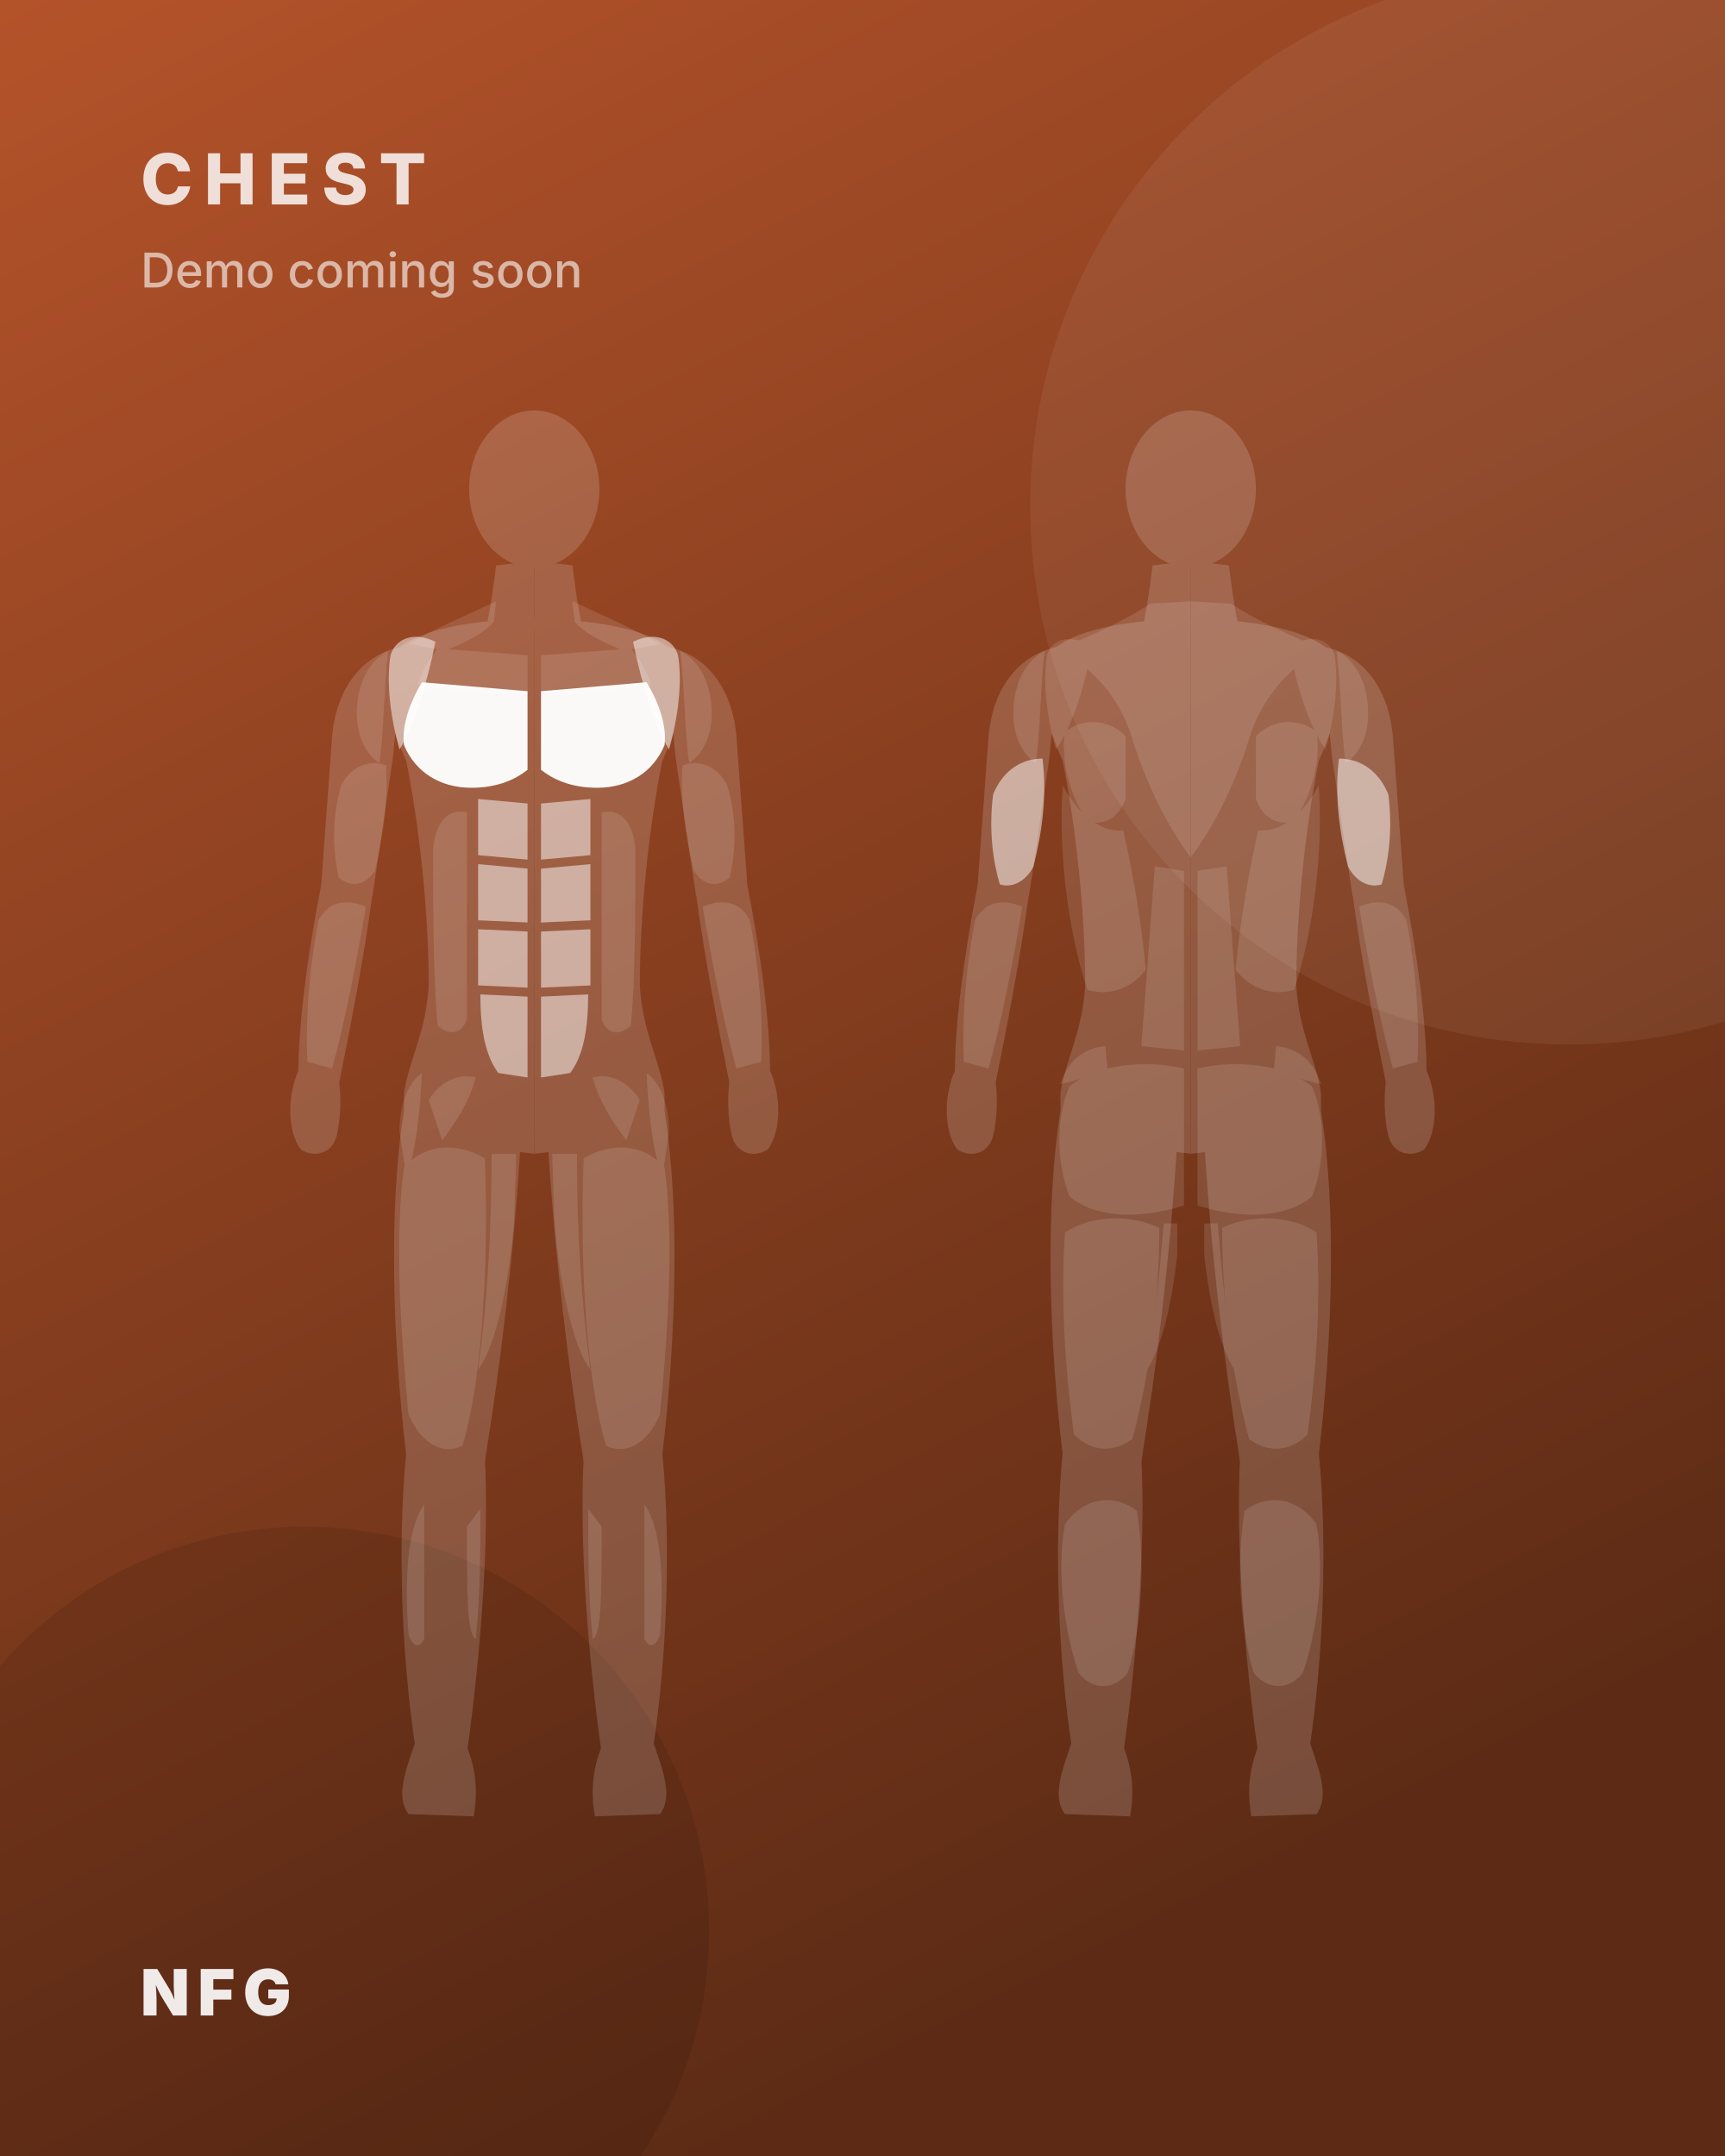
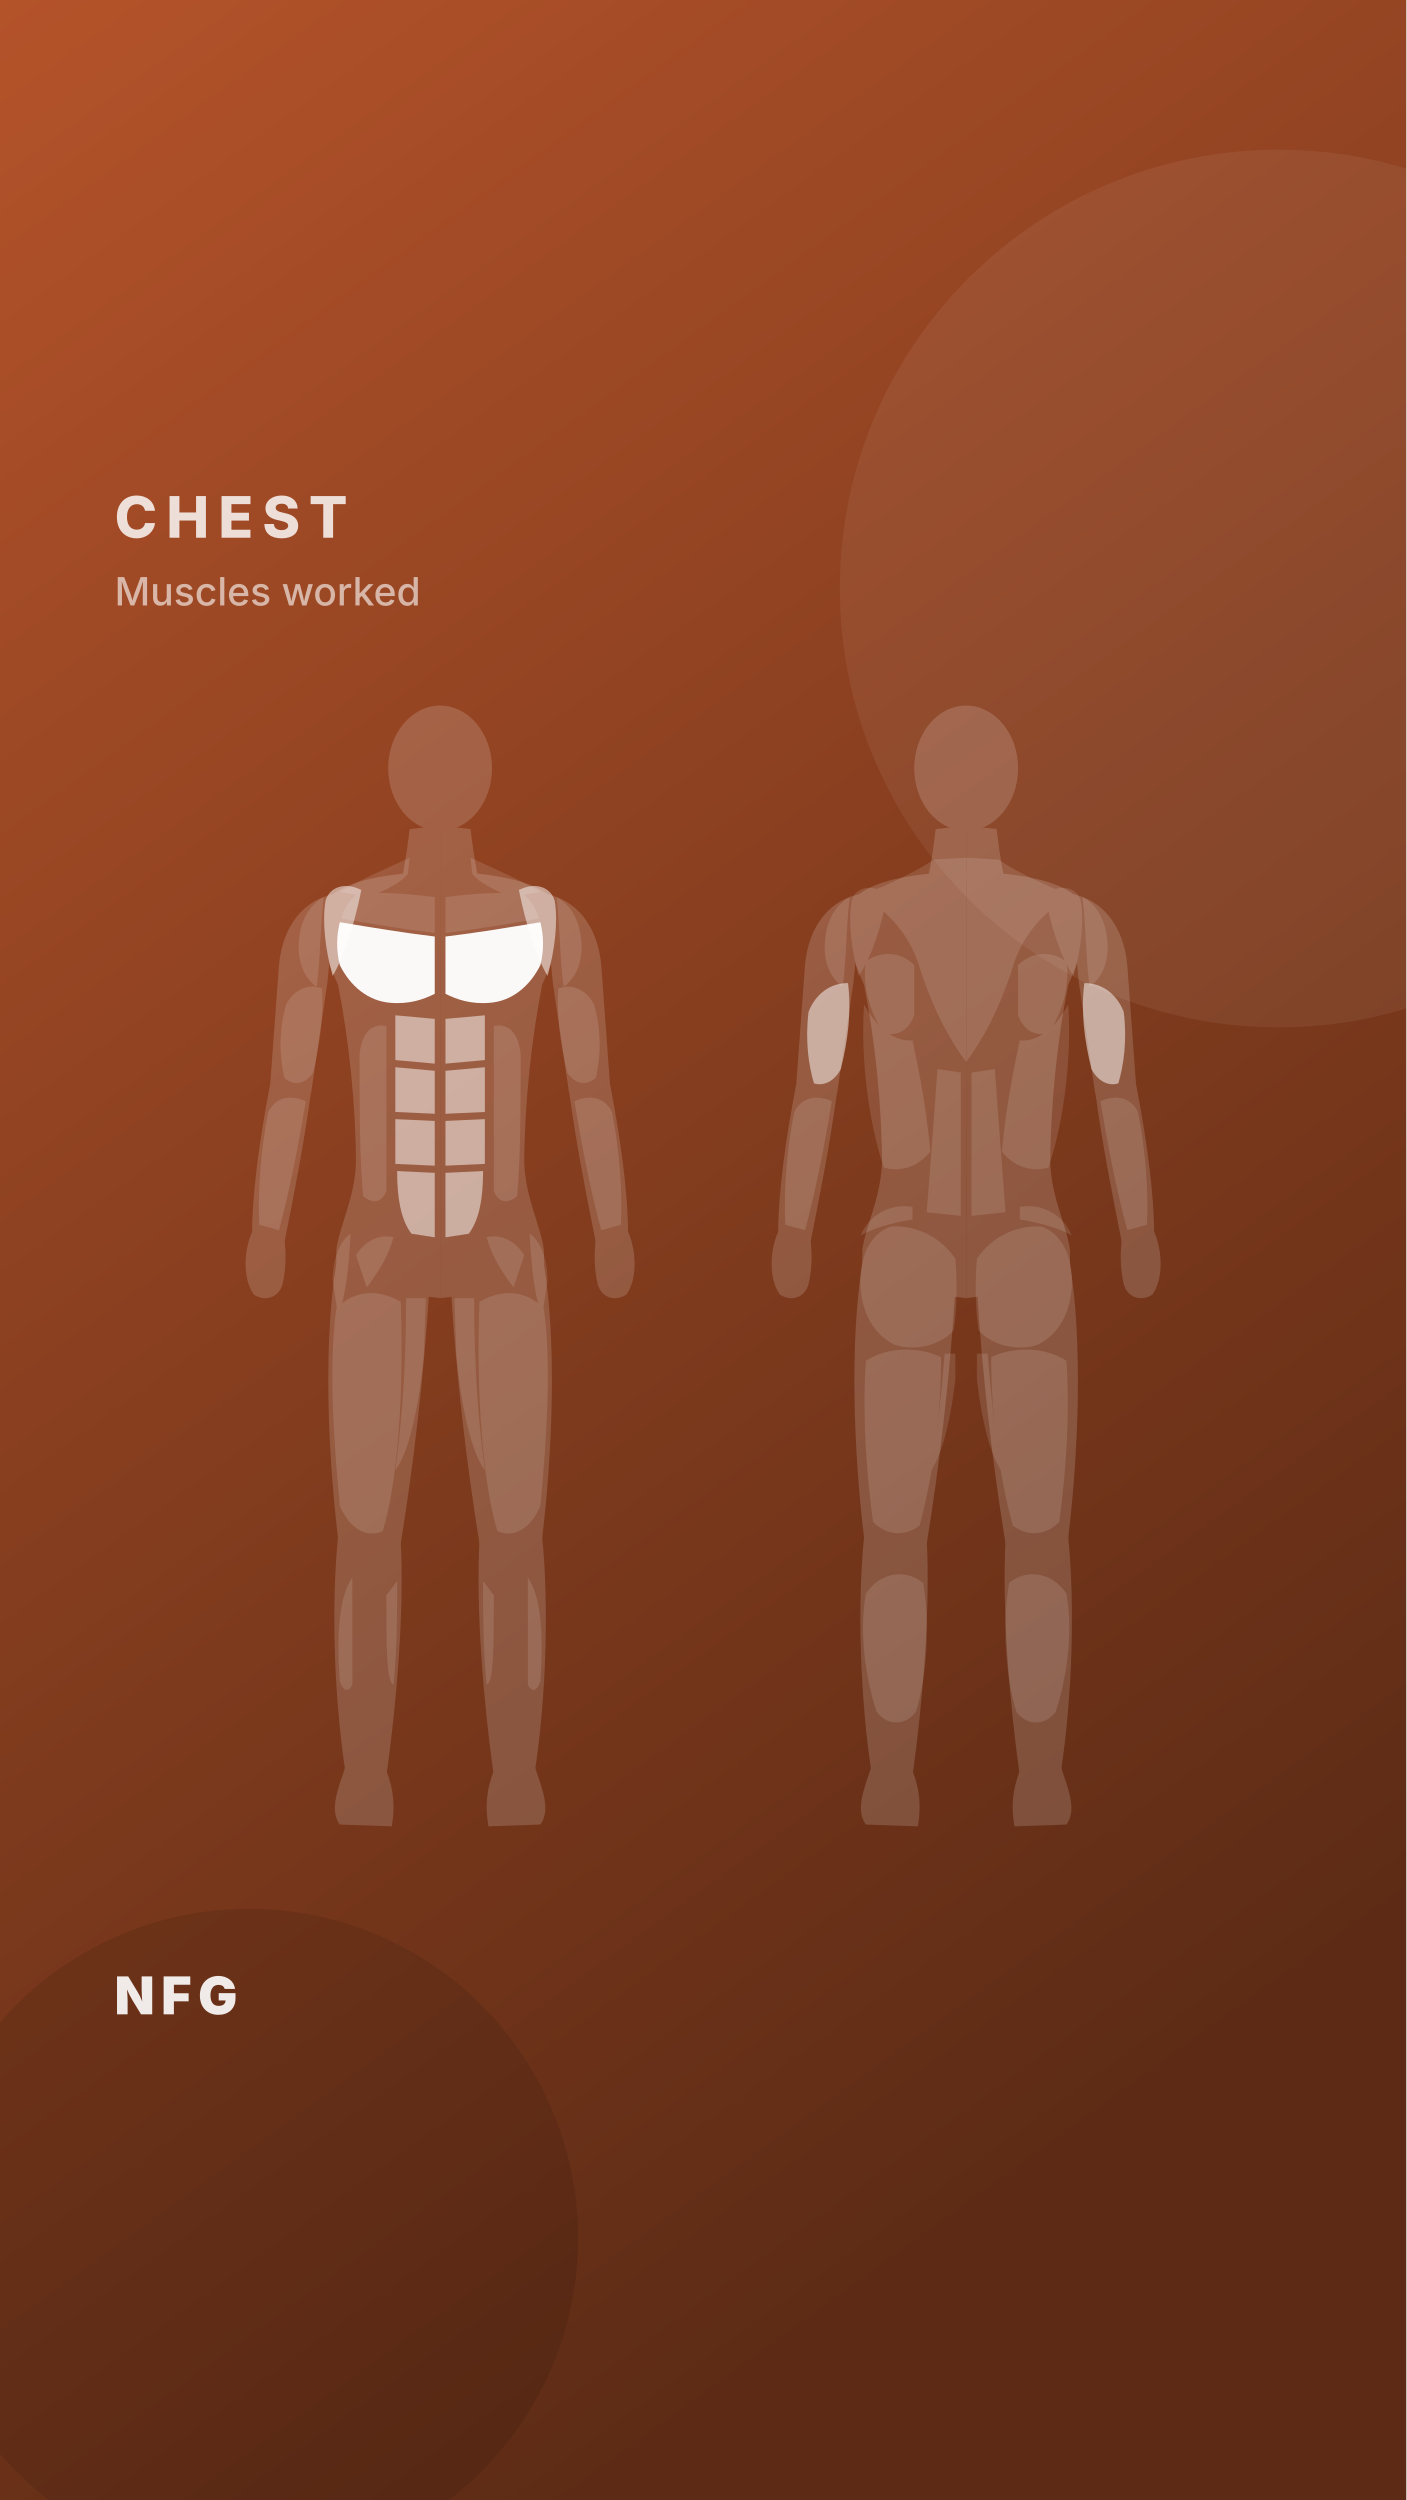
- <svg xmlns="http://www.w3.org/2000/svg" viewBox="0 0 1080 1350" width="1080" height="1350" role="img" aria-label="Incline Push-Up: muscles worked (placeholder image)">
+ <svg xmlns="http://www.w3.org/2000/svg" viewBox="0 0 1080 1920" width="1080" height="1920" role="img" aria-label="Incline Push-Up: muscles worked">
  <defs>
    <linearGradient id="bg" x1="0" y1="0" x2="0.4" y2="1">
      <stop offset="0" stop-color="#B4532A" />
      <stop offset="1" stop-color="#5D2B15" />
    </linearGradient>
  </defs>
-   <rect width="1080" height="1350" fill="url(#bg)" />
-   <circle cx="982" cy="317" r="337" fill="#FFFFFF" fill-opacity="0.06" />
-   <circle cx="191" cy="1209" r="253" fill="#000000" fill-opacity="0.10" />
-   <g transform="translate(334.5,250.0) scale(1.4062)">
+   <rect width="1080" height="1920" fill="url(#bg)" />
+   <circle cx="982" cy="452" r="337" fill="#FFFFFF" fill-opacity="0.06" />
+   <circle cx="191" cy="1719" r="253" fill="#000000" fill-opacity="0.10" />
+   <g transform="translate(338.0,535.0) scale(1.375)">
    <g opacity="0.16">
      <ellipse cx="0" cy="40" rx="29" ry="35" fill="#FFFFFF" />
      <path d="M0,72 L17,74 C18,82 19,90 21,100 L0,102 Z" fill="#FFFFFF" />
      <path d="M0,72 L17,74 C18,82 19,90 21,100 L0,102 Z" fill="#FFFFFF" transform="scale(-1,1)" />
      <path d="M0,98 L22,99 C40,101 55,105 63,113 C70,121 66,141 57,161 C51,191 47,229 47,261 C48,281 56,295 58,309 L58,322 C40,330 18,334 0,336 Z" fill="#FFFFFF" />
      <path d="M0,98 L22,99 C40,101 55,105 63,113 C70,121 66,141 57,161 C51,191 47,229 47,261 C48,281 56,295 58,309 L58,322 C40,330 18,334 0,336 Z" fill="#FFFFFF" transform="scale(-1,1)" />
      <path d="M58,110 C76,113 88,128 90,150 L95,218 C91,227 77,229 72,221 L63,160 Z" fill="#FFFFFF" />
      <path d="M58,110 C76,113 88,128 90,150 L95,218 C91,227 77,229 72,221 L63,160 Z" fill="#FFFFFF" transform="scale(-1,1)" />
      <path d="M72,220 L95,217 C101,248 105,278 105,300 L87,305 C82,280 76,250 72,220 Z" fill="#FFFFFF" />
      <path d="M72,220 L95,217 C101,248 105,278 105,300 L87,305 C82,280 76,250 72,220 Z" fill="#FFFFFF" transform="scale(-1,1)" />
      <path d="M87,303 L105,299 C110,310 110,326 104,334 C98,338 90,336 88,328 C86,320 86,310 87,303 Z" fill="#FFFFFF" />
      <path d="M87,303 L105,299 C110,310 110,326 104,334 C98,338 90,336 88,328 C86,320 86,310 87,303 Z" fill="#FFFFFF" transform="scale(-1,1)" />
      <path d="M6,330 L58,317 C65,360 63,420 57,470 L22,473 C15,430 9,380 6,330 Z" fill="#FFFFFF" />
      <path d="M6,330 L58,317 C65,360 63,420 57,470 L22,473 C15,430 9,380 6,330 Z" fill="#FFFFFF" transform="scale(-1,1)" />
      <path d="M22,471 L57,469 C61,510 59,560 53,600 L30,603 C24,560 20,510 22,471 Z" fill="#FFFFFF" />
      <path d="M22,471 L57,469 C61,510 59,560 53,600 L30,603 C24,560 20,510 22,471 Z" fill="#FFFFFF" transform="scale(-1,1)" />
      <path d="M30,600 L53,598 C57,610 62,622 56,630 L27,631 C25,620 26,610 30,600 Z" fill="#FFFFFF" />
      <path d="M30,600 L53,598 C57,610 62,622 56,630 L27,631 C25,620 26,610 30,600 Z" fill="#FFFFFF" transform="scale(-1,1)" />
    </g>
    <g opacity="0.12">
      <path d="M17,90 C30,96 44,102 56,109 L40,112 C30,108 22,104 18,99 Z" fill="#FFFFFF" />
      <path d="M17,90 C30,96 44,102 56,109 L40,112 C30,108 22,104 18,99 Z" fill="#FFFFFF" transform="scale(-1,1)" />
      <path d="M65,112 C73,116 79,126 79,140 C79,150 75,158 69,162 C67,150 67,128 65,112 Z" fill="#FFFFFF" />
      <path d="M65,112 C73,116 79,126 79,140 C79,150 75,158 69,162 C67,150 67,128 65,112 Z" fill="#FFFFFF" transform="scale(-1,1)" />
-       <path d="M3,114 L43,111 C47,116 50,121 52,127 C36,130 18,131 3,131 Z" fill="#FFFFFF" />
-       <path d="M3,114 L43,111 C47,116 50,121 52,127 C36,130 18,131 3,131 Z" fill="#FFFFFF" transform="scale(-1,1)" />
+       <path d="M3,112 C18,110 34,109 46,110 C51,114 54,119 55,124 C38,127 20,130 3,132 Z" fill="#FFFFFF" />
+       <path d="M3,112 C18,110 34,109 46,110 C51,114 54,119 55,124 C38,127 20,130 3,132 Z" fill="#FFFFFF" transform="scale(-1,1)" />
      <path d="M66,163 C74,160 82,164 86,172 C90,186 90,200 87,213 C81,218 75,216 71,210 C67,194 65,177 66,163 Z" fill="#FFFFFF" />
      <path d="M66,163 C74,160 82,164 86,172 C90,186 90,200 87,213 C81,218 75,216 71,210 C67,194 65,177 66,163 Z" fill="#FFFFFF" transform="scale(-1,1)" />
      <path d="M75,226 C84,222 92,224 96,232 C100,252 102,276 101,295 L90,298 C84,276 79,250 75,226 Z" fill="#FFFFFF" />
      <path d="M75,226 C84,222 92,224 96,232 C100,252 102,276 101,295 L90,298 C84,276 79,250 75,226 Z" fill="#FFFFFF" transform="scale(-1,1)" />
      <path d="M30,184 C38,182 44,188 45,200 C45,230 45,258 43,279 C37,284 32,282 30,276 C30,246 30,214 30,184 Z" fill="#FFFFFF" />
      <path d="M30,184 C38,182 44,188 45,200 C45,230 45,258 43,279 C37,284 32,282 30,276 C30,246 30,214 30,184 Z" fill="#FFFFFF" transform="scale(-1,1)" />
      <path d="M26,302 C34,300 42,304 47,312 L41,330 C35,322 29,313 26,302 Z" fill="#FFFFFF" />
      <path d="M26,302 C34,300 42,304 47,312 L41,330 C35,322 29,313 26,302 Z" fill="#FFFFFF" transform="scale(-1,1)" />
      <path d="M50,300 C56,304 60,314 60,326 L57,346 C53,336 51,320 50,300 Z" fill="#FFFFFF" />
      <path d="M50,300 C56,304 60,314 60,326 L57,346 C53,336 51,320 50,300 Z" fill="#FFFFFF" transform="scale(-1,1)" />
      <path d="M22,338 C34,331 48,331 58,342 C62,372 60,410 56,452 C50,466 40,470 32,466 C24,440 20,390 22,338 Z" fill="#FFFFFF" />
      <path d="M22,338 C34,331 48,331 58,342 C62,372 60,410 56,452 C50,466 40,470 32,466 C24,440 20,390 22,338 Z" fill="#FFFFFF" transform="scale(-1,1)" />
      <path d="M8,336 L19,336 C19,372 21,402 25,432 C17,422 11,392 9,366 Z" fill="#FFFFFF" />
      <path d="M8,336 L19,336 C19,372 21,402 25,432 C17,422 11,392 9,366 Z" fill="#FFFFFF" transform="scale(-1,1)" />
      <path d="M49,492 C56,502 58,522 56,550 C54,556 51,556 49,552 C49,530 49,512 49,492 Z" fill="#FFFFFF" />
      <path d="M49,492 C56,502 58,522 56,550 C54,556 51,556 49,552 C49,530 49,512 49,492 Z" fill="#FFFFFF" transform="scale(-1,1)" />
      <path d="M24,494 C24,512 24,532 26,552 C30,550 30,532 30,502 Z" fill="#FFFFFF" />
      <path d="M24,494 C24,512 24,532 26,552 C30,550 30,532 30,502 Z" fill="#FFFFFF" transform="scale(-1,1)" />
    </g>
    <g opacity="0.5">
      <path d="M44,108 C54,103 62,107 64,114 C66,126 64,142 60,156 C54,146 48,128 44,108 Z" fill="#FFFFFF" />
      <path d="M44,108 C54,103 62,107 64,114 C66,126 64,142 60,156 C54,146 48,128 44,108 Z" fill="#FFFFFF" transform="scale(-1,1)" />
      <path d="M3,180 L25,178 L25,203 L3,205 Z" fill="#FFFFFF" />
      <path d="M3,180 L25,178 L25,203 L3,205 Z" fill="#FFFFFF" transform="scale(-1,1)" />
      <path d="M3,209 L25,207 L25,232 L3,233 Z" fill="#FFFFFF" />
      <path d="M3,209 L25,207 L25,232 L3,233 Z" fill="#FFFFFF" transform="scale(-1,1)" />
      <path d="M3,237 L25,236 L25,261 L3,262 Z" fill="#FFFFFF" />
      <path d="M3,237 L25,236 L25,261 L3,262 Z" fill="#FFFFFF" transform="scale(-1,1)" />
      <path d="M3,266 L24,265 C24,280 22,292 16,300 L3,302 Z" fill="#FFFFFF" />
      <path d="M3,266 L24,265 C24,280 22,292 16,300 L3,302 Z" fill="#FFFFFF" transform="scale(-1,1)" />
    </g>
    <g opacity="0.96">
-       <path d="M3,130 L50,126 C56,136 59,146 58,154 C53,166 42,173 28,173 C16,173 8,169 3,165 Z" fill="#FFFFFF" />
-       <path d="M3,130 L50,126 C56,136 59,146 58,154 C53,166 42,173 28,173 C16,173 8,169 3,165 Z" fill="#FFFFFF" transform="scale(-1,1)" />
+       <path d="M3,134 C20,132 38,129 56,126 C58,134 58,142 56,150 C50,162 40,170 28,171 C17,172 9,169 3,166 Z" fill="#FFFFFF" />
+       <path d="M3,134 C20,132 38,129 56,126 C58,134 58,142 56,150 C50,162 40,170 28,171 C17,172 9,169 3,166 Z" fill="#FFFFFF" transform="scale(-1,1)" />
    </g>
  </g>
-   <g transform="translate(745.5,250.0) scale(1.4062)">
+   <g transform="translate(742.0,535.0) scale(1.375)">
    <g opacity="0.16">
      <ellipse cx="0" cy="40" rx="29" ry="35" fill="#FFFFFF" />
      <path d="M0,72 L17,74 C18,82 19,90 21,100 L0,102 Z" fill="#FFFFFF" />
      <path d="M0,72 L17,74 C18,82 19,90 21,100 L0,102 Z" fill="#FFFFFF" transform="scale(-1,1)" />
      <path d="M0,98 L22,99 C40,101 55,105 63,113 C70,121 66,141 57,161 C51,191 47,229 47,261 C48,281 56,295 58,309 L58,322 C40,330 18,334 0,336 Z" fill="#FFFFFF" />
      <path d="M0,98 L22,99 C40,101 55,105 63,113 C70,121 66,141 57,161 C51,191 47,229 47,261 C48,281 56,295 58,309 L58,322 C40,330 18,334 0,336 Z" fill="#FFFFFF" transform="scale(-1,1)" />
      <path d="M58,110 C76,113 88,128 90,150 L95,218 C91,227 77,229 72,221 L63,160 Z" fill="#FFFFFF" />
      <path d="M58,110 C76,113 88,128 90,150 L95,218 C91,227 77,229 72,221 L63,160 Z" fill="#FFFFFF" transform="scale(-1,1)" />
      <path d="M72,220 L95,217 C101,248 105,278 105,300 L87,305 C82,280 76,250 72,220 Z" fill="#FFFFFF" />
      <path d="M72,220 L95,217 C101,248 105,278 105,300 L87,305 C82,280 76,250 72,220 Z" fill="#FFFFFF" transform="scale(-1,1)" />
      <path d="M87,303 L105,299 C110,310 110,326 104,334 C98,338 90,336 88,328 C86,320 86,310 87,303 Z" fill="#FFFFFF" />
      <path d="M87,303 L105,299 C110,310 110,326 104,334 C98,338 90,336 88,328 C86,320 86,310 87,303 Z" fill="#FFFFFF" transform="scale(-1,1)" />
      <path d="M6,330 L58,317 C65,360 63,420 57,470 L22,473 C15,430 9,380 6,330 Z" fill="#FFFFFF" />
      <path d="M6,330 L58,317 C65,360 63,420 57,470 L22,473 C15,430 9,380 6,330 Z" fill="#FFFFFF" transform="scale(-1,1)" />
      <path d="M22,471 L57,469 C61,510 59,560 53,600 L30,603 C24,560 20,510 22,471 Z" fill="#FFFFFF" />
      <path d="M22,471 L57,469 C61,510 59,560 53,600 L30,603 C24,560 20,510 22,471 Z" fill="#FFFFFF" transform="scale(-1,1)" />
      <path d="M30,600 L53,598 C57,610 62,622 56,630 L27,631 C25,620 26,610 30,600 Z" fill="#FFFFFF" />
      <path d="M30,600 L53,598 C57,610 62,622 56,630 L27,631 C25,620 26,610 30,600 Z" fill="#FFFFFF" transform="scale(-1,1)" />
    </g>
    <g opacity="0.12">
      <path d="M0,90 L18,91 C30,99 44,105 58,111 C46,119 34,129 27,148 C21,168 12,188 0,204 Z" fill="#FFFFFF" />
      <path d="M0,90 L18,91 C30,99 44,105 58,111 C46,119 34,129 27,148 C21,168 12,188 0,204 Z" fill="#FFFFFF" transform="scale(-1,1)" />
      <path d="M44,110 C54,104 62,107 64,114 C66,126 64,142 60,156 C53,146 47,128 44,110 Z" fill="#FFFFFF" />
      <path d="M44,110 C54,104 62,107 64,114 C66,126 64,142 60,156 C53,146 47,128 44,110 Z" fill="#FFFFFF" transform="scale(-1,1)" />
      <path d="M65,112 C73,116 79,126 79,140 C79,150 75,158 69,162 C67,150 67,128 65,112 Z" fill="#FFFFFF" />
      <path d="M65,112 C73,116 79,126 79,140 C79,150 75,158 69,162 C67,150 67,128 65,112 Z" fill="#FFFFFF" transform="scale(-1,1)" />
      <path d="M29,150 C37,142 48,142 56,148 C58,161 54,176 46,188 C38,190 32,186 29,178 Z" fill="#FFFFFF" />
      <path d="M29,150 C37,142 48,142 56,148 C58,161 54,176 46,188 C38,190 32,186 29,178 Z" fill="#FFFFFF" transform="scale(-1,1)" />
      <path d="M30,192 C40,193 50,185 57,172 C59,200 55,236 46,263 C36,266 26,262 20,254 C22,232 26,210 30,192 Z" fill="#FFFFFF" />
      <path d="M30,192 C40,193 50,185 57,172 C59,200 55,236 46,263 C36,266 26,262 20,254 C22,232 26,210 30,192 Z" fill="#FFFFFF" transform="scale(-1,1)" />
      <path d="M3,210 L16,208 C18,236 20,262 22,288 L3,290 Z" fill="#FFFFFF" />
      <path d="M3,210 L16,208 C18,236 20,262 22,288 L3,290 Z" fill="#FFFFFF" transform="scale(-1,1)" />
      <path d="M75,226 C84,222 92,224 96,232 C100,252 102,276 101,295 L90,298 C84,276 79,250 75,226 Z" fill="#FFFFFF" />
      <path d="M75,226 C84,222 92,224 96,232 C100,252 102,276 101,295 L90,298 C84,276 79,250 75,226 Z" fill="#FFFFFF" transform="scale(-1,1)" />
-       <path d="M38,288 C48,289 55,295 58,305 C50,303 43,301 37,299 Z" fill="#FFFFFF" />
-       <path d="M38,288 C48,289 55,295 58,305 C50,303 43,301 37,299 Z" fill="#FFFFFF" transform="scale(-1,1)" />
-       <path d="M3,298 C20,294 42,296 54,306 C60,320 60,339 54,355 C42,365 22,365 3,359 Z" fill="#FFFFFF" />
-       <path d="M3,298 C20,294 42,296 54,306 C60,320 60,339 54,355 C42,365 22,365 3,359 Z" fill="#FFFFFF" transform="scale(-1,1)" />
+       <path d="M30,285 C42,283 54,289 59,301 C52,297 42,294 30,292 Z" fill="#FFFFFF" />
+       <path d="M30,285 C42,283 54,289 59,301 C52,297 42,294 30,292 Z" fill="#FFFFFF" transform="scale(-1,1)" />
+       <path d="M6,314 C14,302 28,295 42,296 C54,300 60,314 59,330 C58,344 52,356 40,362 C28,366 14,362 7,354 C5,342 5,326 6,314 Z" fill="#FFFFFF" />
+       <path d="M6,314 C14,302 28,295 42,296 C54,300 60,314 59,330 C58,344 52,356 40,362 C28,366 14,362 7,354 C5,342 5,326 6,314 Z" fill="#FFFFFF" transform="scale(-1,1)" />
      <path d="M14,369 C26,363 44,363 56,371 C58,401 56,431 52,461 C44,469 34,469 26,463 C18,433 14,401 14,369 Z" fill="#FFFFFF" />
      <path d="M14,369 C26,363 44,363 56,371 C58,401 56,431 52,461 C44,469 34,469 26,463 C18,433 14,401 14,369 Z" fill="#FFFFFF" transform="scale(-1,1)" />
      <path d="M6,367 L12,367 C14,391 16,411 20,433 C12,421 8,399 6,381 Z" fill="#FFFFFF" />
      <path d="M6,367 L12,367 C14,391 16,411 20,433 C12,421 8,399 6,381 Z" fill="#FFFFFF" transform="scale(-1,1)" />
      <path d="M24,495 C34,487 48,489 56,501 C60,523 56,549 50,567 C44,575 34,575 28,567 C22,547 20,519 24,495 Z" fill="#FFFFFF" />
      <path d="M24,495 C34,487 48,489 56,501 C60,523 56,549 50,567 C44,575 34,575 28,567 C22,547 20,519 24,495 Z" fill="#FFFFFF" transform="scale(-1,1)" />
    </g>
    <g opacity="0.5">
      <path d="M66,160 C76,160 84,166 88,176 C90,192 88,206 85,216 C79,218 73,214 70,208 C66,192 64,176 66,160 Z" fill="#FFFFFF" />
      <path d="M66,160 C76,160 84,166 88,176 C90,192 88,206 85,216 C79,218 73,214 70,208 C66,192 64,176 66,160 Z" fill="#FFFFFF" transform="scale(-1,1)" />
    </g>
  </g>
-   <text x="88" y="128" fill="#FFFFFF" fill-opacity="0.82" font-family="Inter, 'Helvetica Neue', Helvetica, Arial, sans-serif" font-size="44" font-weight="800" letter-spacing="7">CHEST</text>
-   <text x="88" y="180" fill="#FFFFFF" fill-opacity="0.6" font-family="Inter, 'Helvetica Neue', Helvetica, Arial, sans-serif" font-size="30" font-weight="500">Demo coming soon</text>
-   <text x="88" y="1262" fill="#FFFFFF" fill-opacity="0.9" font-family="Inter, 'Helvetica Neue', Helvetica, Arial, sans-serif" font-size="40" font-weight="900" letter-spacing="5">NFG</text>
+   <text x="88" y="413" fill="#FFFFFF" fill-opacity="0.82" font-family="Inter, 'Helvetica Neue', Helvetica, Arial, sans-serif" font-size="44" font-weight="800" letter-spacing="7">CHEST</text>
+   <text x="88" y="465" fill="#FFFFFF" fill-opacity="0.6" font-family="Inter, 'Helvetica Neue', Helvetica, Arial, sans-serif" font-size="30" font-weight="500">Muscles worked</text>
+   <text x="88" y="1547" fill="#FFFFFF" fill-opacity="0.9" font-family="Inter, 'Helvetica Neue', Helvetica, Arial, sans-serif" font-size="40" font-weight="900" letter-spacing="5">NFG</text>
</svg>
